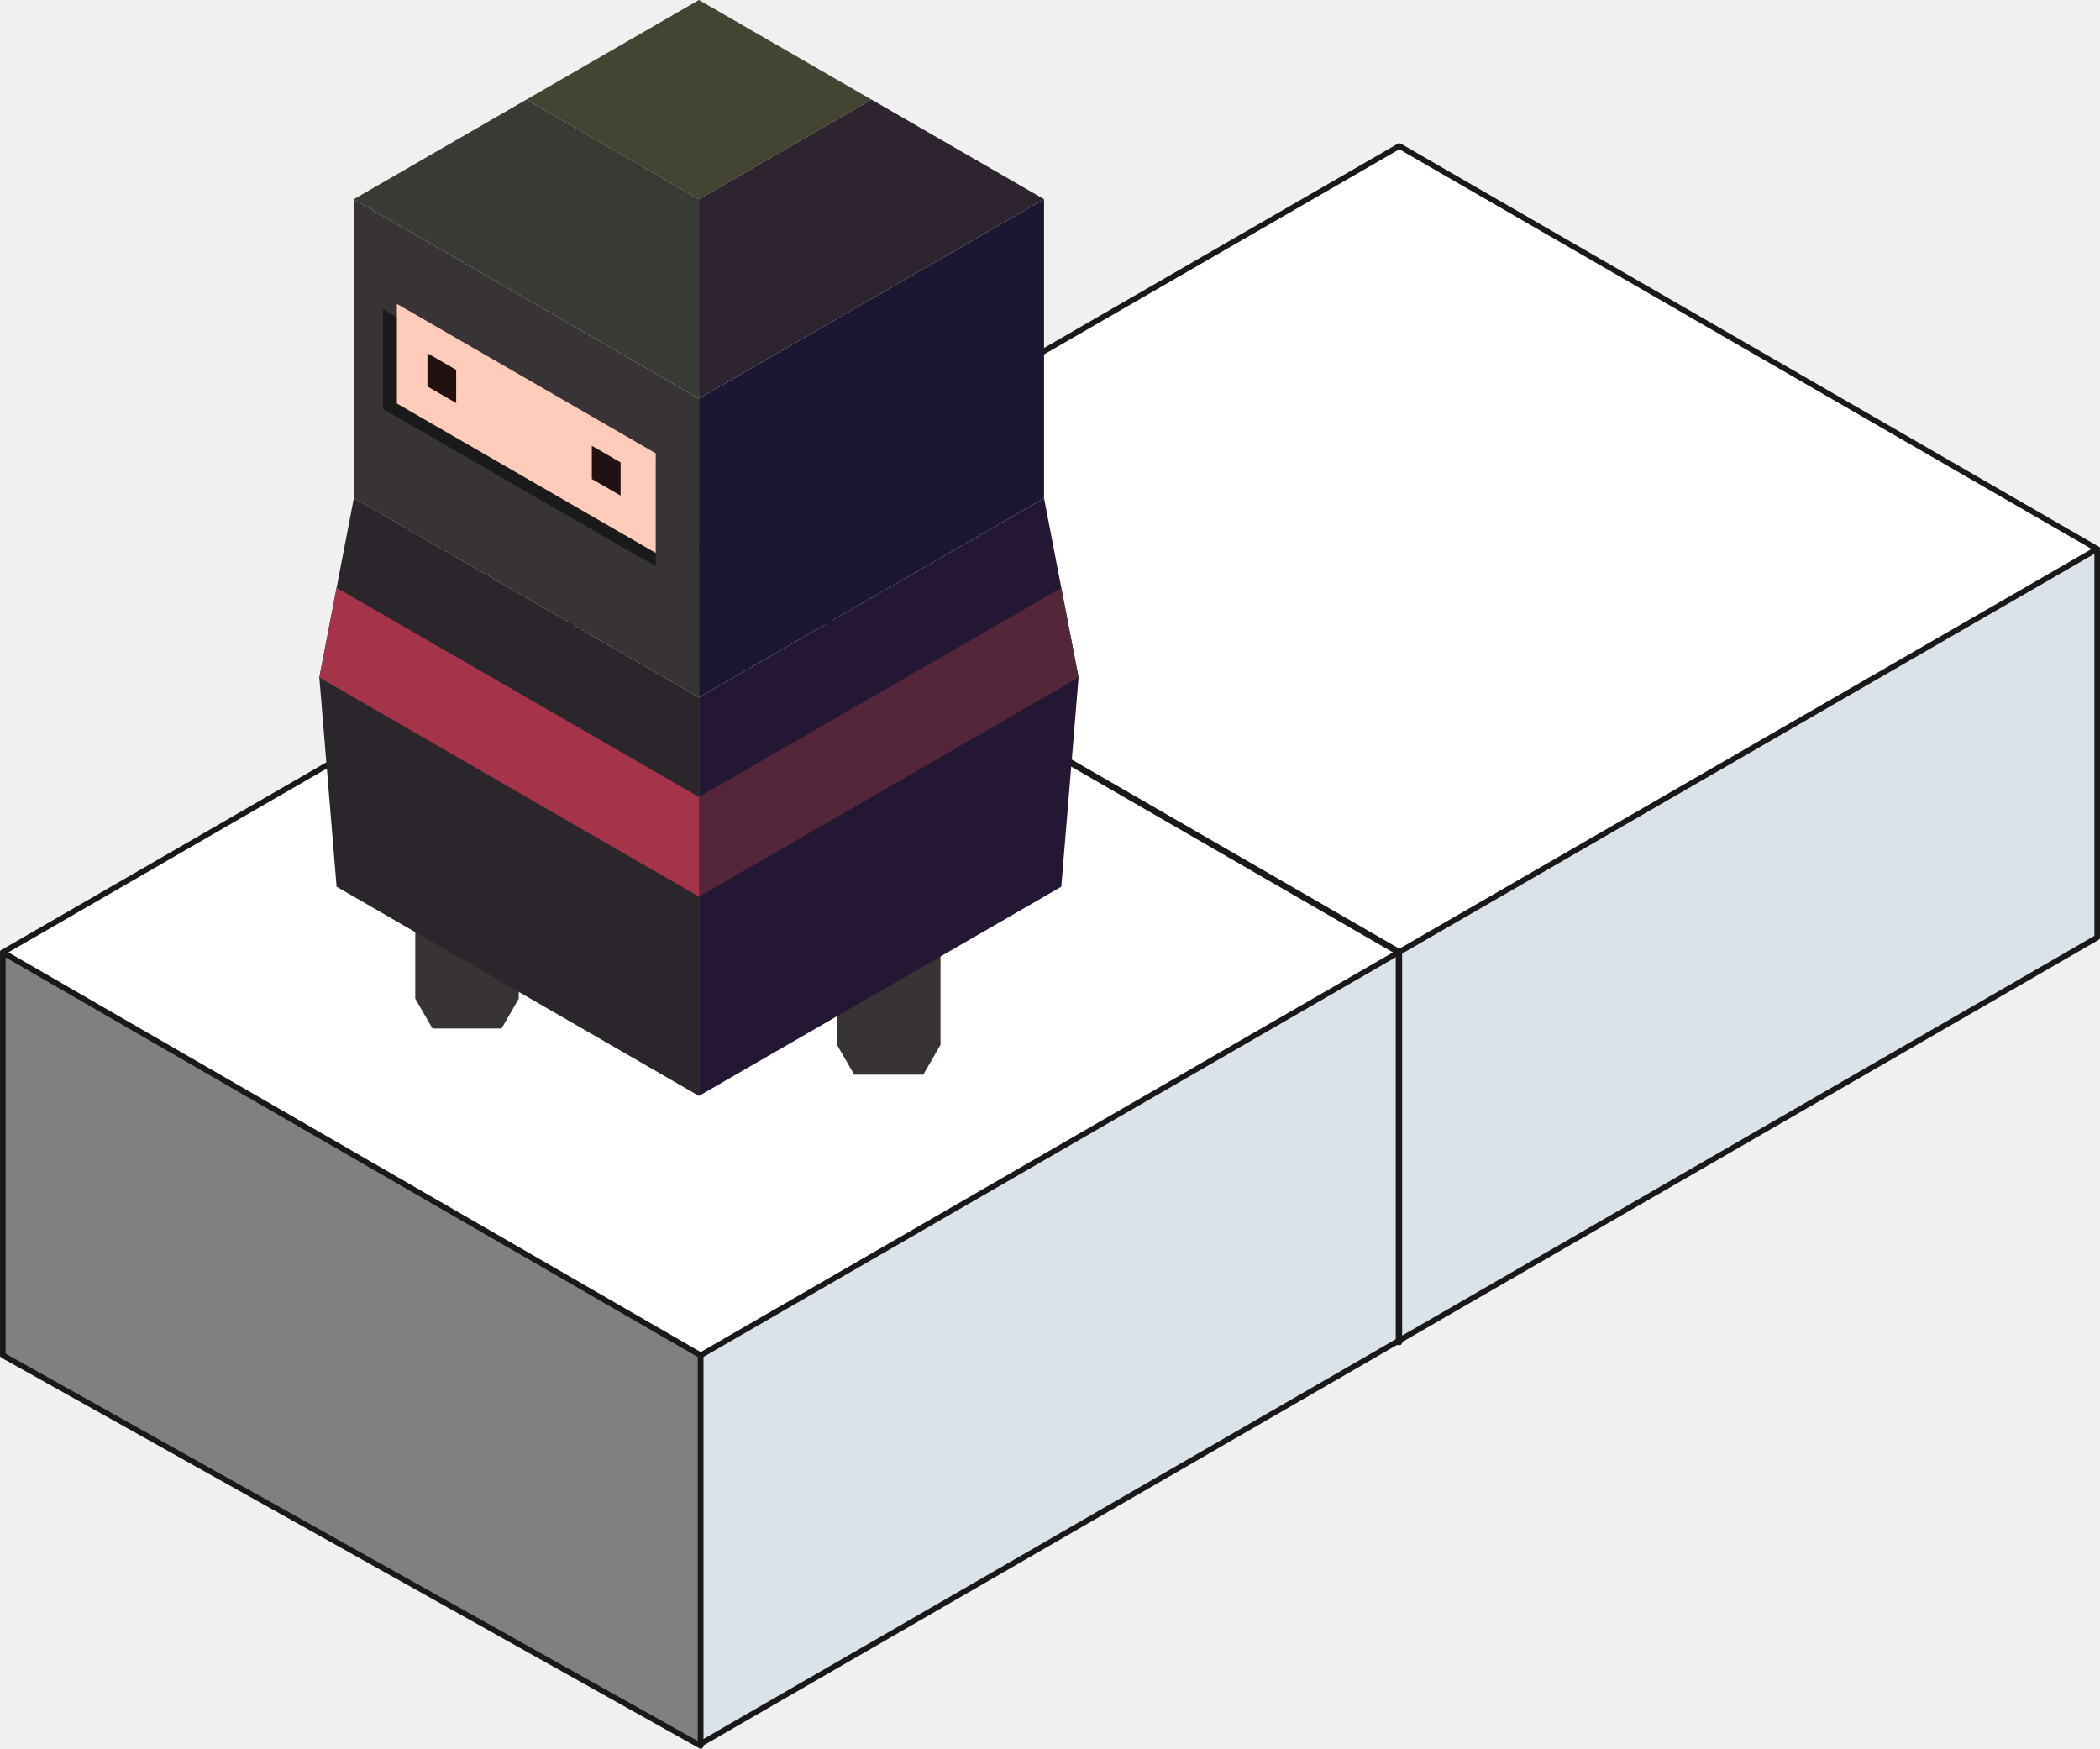
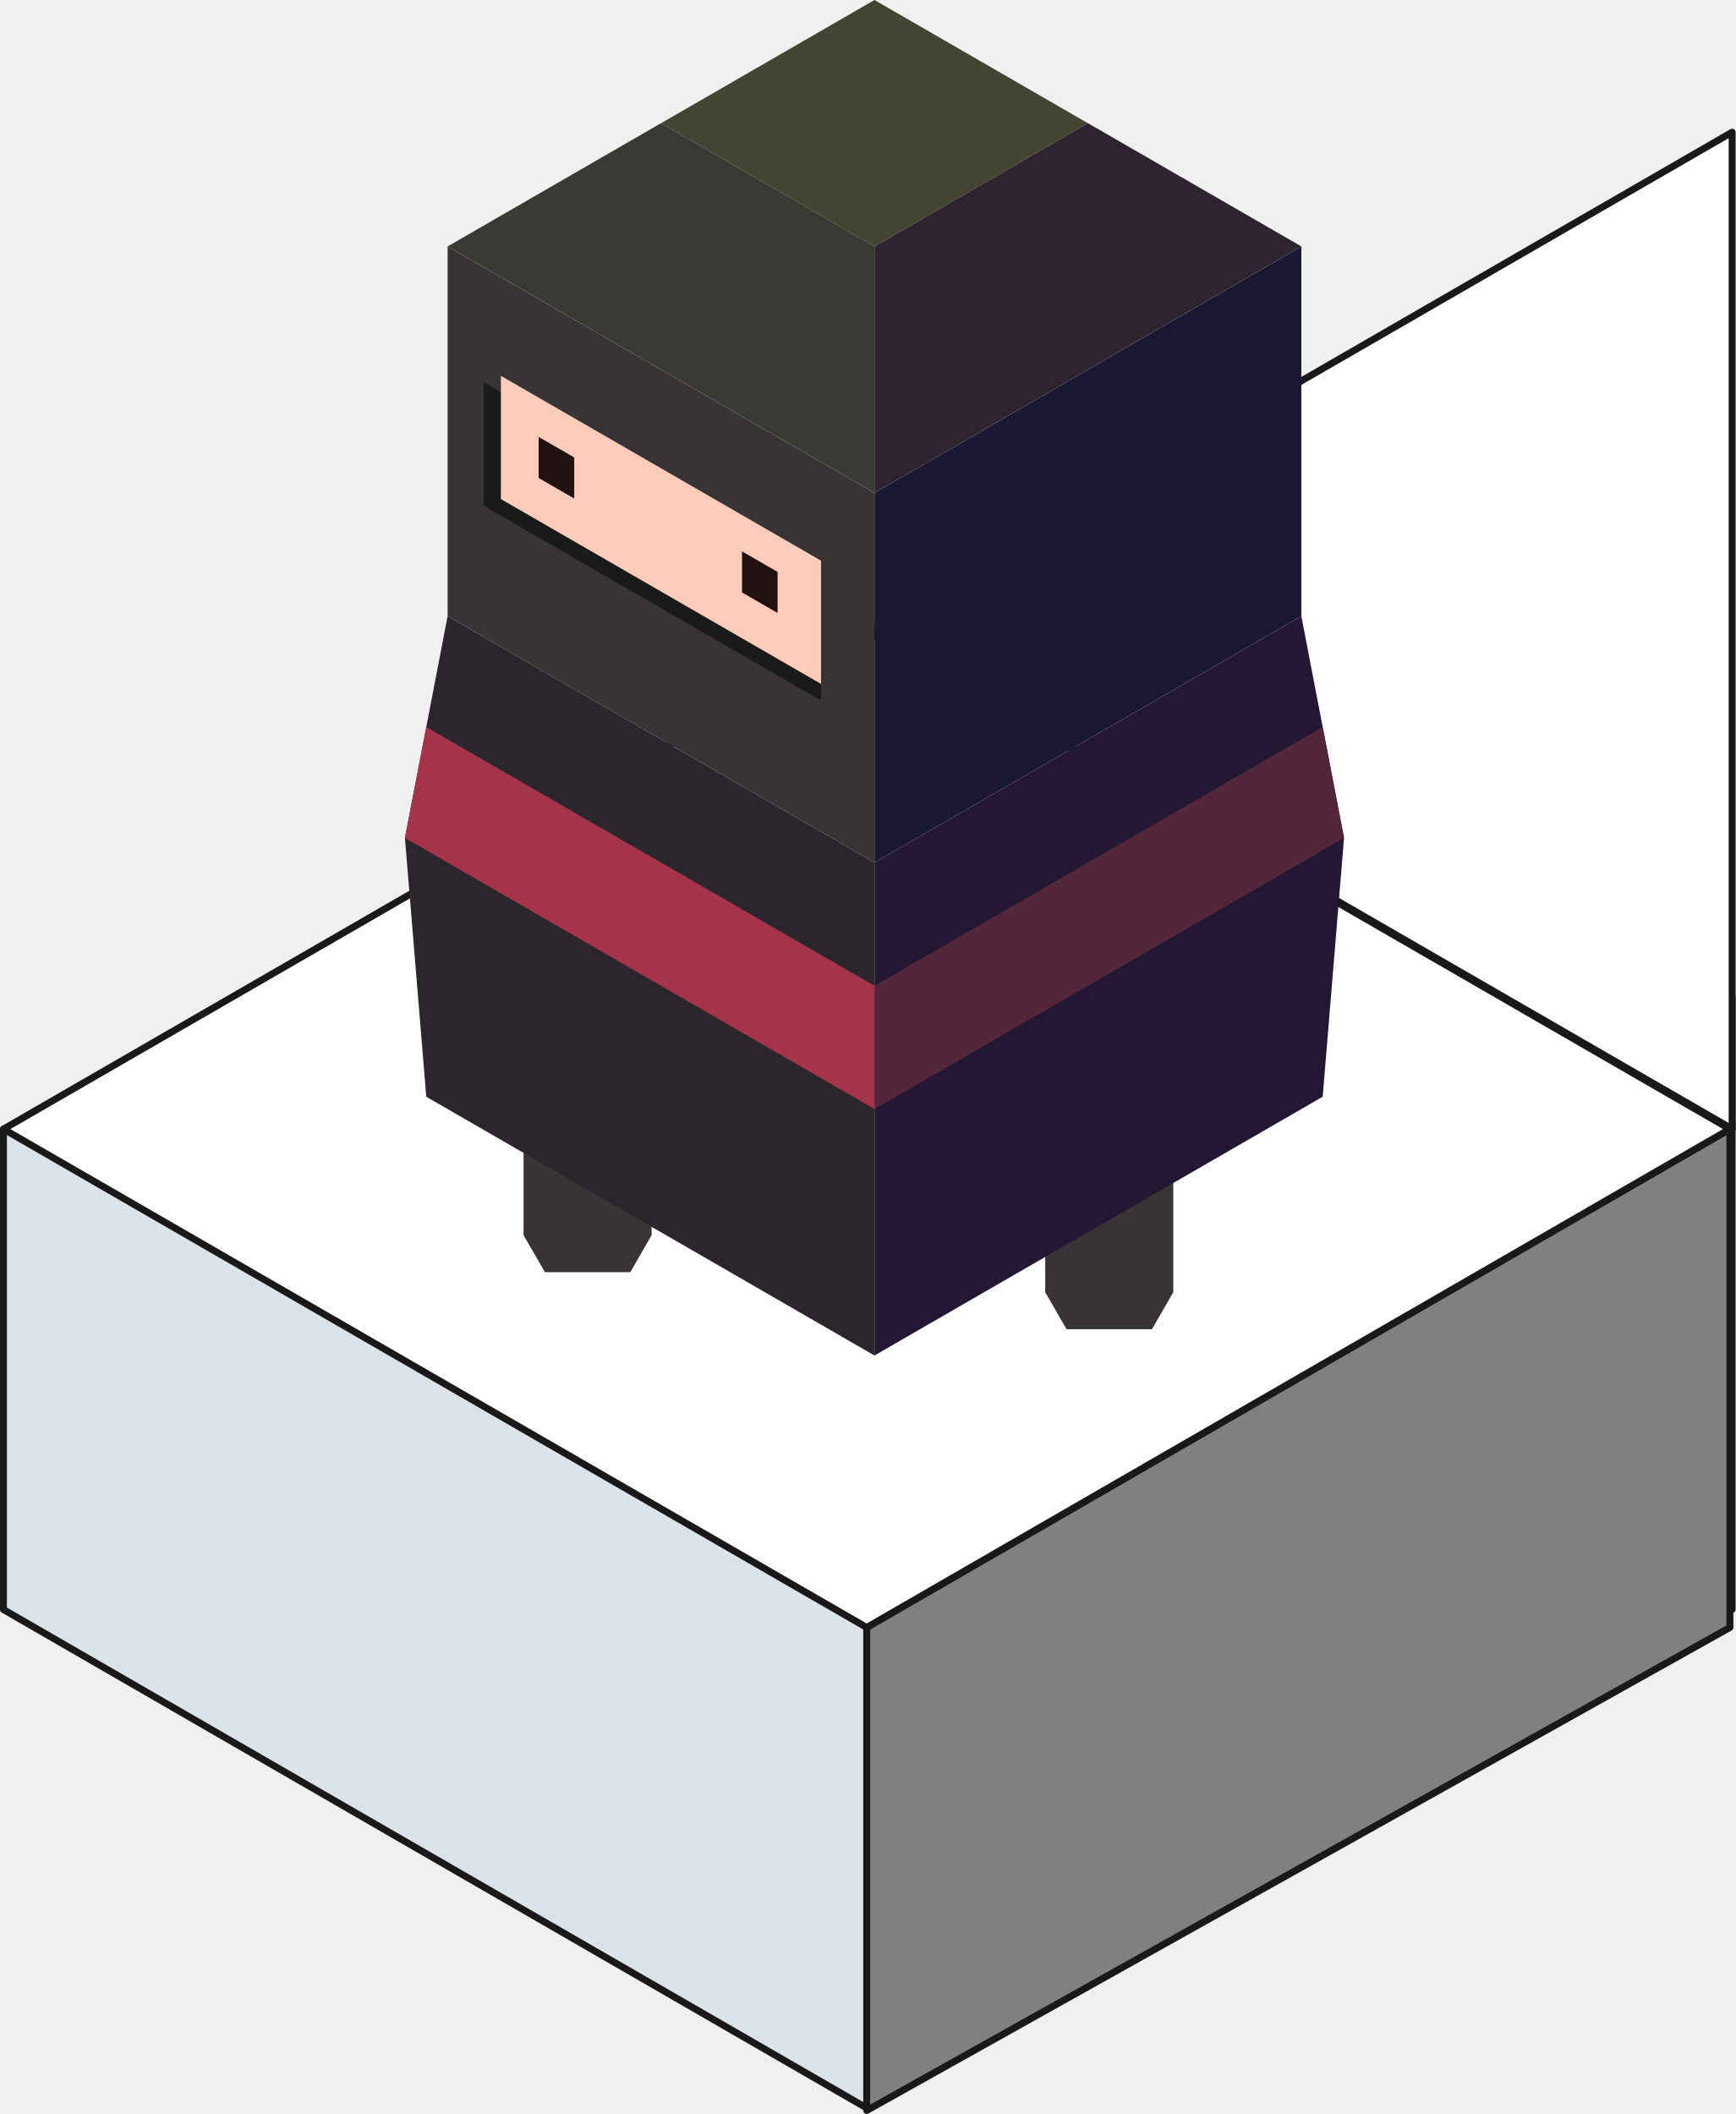
- <svg xmlns="http://www.w3.org/2000/svg" width="375.167" height="312.379" viewBox="0 0 375.167 312.379">
-   <g id="Groupe_979" data-name="Groupe 979" transform="translate(-1546.009 -2016.227)">
-     <g id="Groupe_172" data-name="Groupe 172" transform="translate(1671.324 2042.317)">
-       <path id="Tracé_430" data-name="Tracé 430" d="M1849.373,1417.07l-124.679-71.983v71.983l124.679,69.767Z" transform="translate(-1724.693 -1273.108)" fill="gray" stroke="#1a1818" stroke-linecap="round" stroke-linejoin="round" stroke-width="1" />
-       <path id="Tracé_431" data-name="Tracé 431" d="M1692.694,1397.992l124.672-52.9v69.394l-124.672,71.99Z" transform="translate(-1568.015 -1273.108)" fill="#dae3ea" stroke="#1a1818" stroke-linecap="round" stroke-linejoin="round" stroke-width="1" />
-       <path id="Tracé_432" data-name="Tracé 432" d="M1692.694,1398.592l124.679,71.983,124.672-71.983-124.672-71.979-124.679,71.979Z" transform="translate(-1692.694 -1326.612)" fill="#fff" stroke="#1a1818" stroke-linecap="round" stroke-linejoin="round" stroke-width="1" />
+ <svg xmlns="http://www.w3.org/2000/svg" width="250.672" height="305.321" viewBox="0 0 250.672 305.321">
+   <g id="Groupe_983" data-name="Groupe 983" transform="translate(2616.497 -2907.227)">
+     <g id="Groupe_982" data-name="Groupe 982" transform="translate(-2615.997 2926.317)">
+       <g id="Groupe_980" data-name="Groupe 980">
+         <g id="Groupe_973" data-name="Groupe 973" transform="translate(125)">
+           <path id="Tracé_430" data-name="Tracé 430" d="M1849.373,1417.07v0Z" transform="translate(-1724.701 -1273.108)" fill="gray" stroke="#1a1818" stroke-linecap="round" stroke-linejoin="round" stroke-width="1" />
+           <path id="Tracé_431" data-name="Tracé 431" d="M1817.366,1397.992l-124.672-52.9v69.394l124.672,71.99Z" transform="translate(-1692.694 -1273.108)" fill="#dae3ea" stroke="#1a1818" stroke-linecap="round" stroke-linejoin="round" stroke-width="1" />
+           <path id="Tracé_432" data-name="Tracé 432" d="M1942.046,1470.575l-124.672-71.983,124.672-71.979Z" transform="translate(-1817.373 -1326.612)" fill="#fff" stroke="#1a1818" stroke-linecap="round" stroke-linejoin="round" stroke-width="1" />
+         </g>
+         <g id="Groupe_974" data-name="Groupe 974" transform="translate(0 72)">
+           <path id="Tracé_430-2" data-name="Tracé 430" d="M1724.693,1417.07l124.679-71.983v71.983l-124.679,69.767Z" transform="translate(-1600.021 -1273.108)" fill="gray" stroke="#1a1818" stroke-linecap="round" stroke-linejoin="round" stroke-width="1" />
+           <path id="Tracé_431-2" data-name="Tracé 431" d="M1817.366,1397.992l-124.672-52.9v69.394l124.672,71.99Z" transform="translate(-1692.694 -1273.108)" fill="#dae3ea" stroke="#1a1818" stroke-linecap="round" stroke-linejoin="round" stroke-width="1" />
+           <path id="Tracé_432-2" data-name="Tracé 432" d="M1942.046,1398.592l-124.679,71.983-124.672-71.983,124.672-71.979,124.679,71.979Z" transform="translate(-1692.694 -1326.612)" fill="#fff" stroke="#1a1818" stroke-linecap="round" stroke-linejoin="round" stroke-width="1" />
+         </g>
+       </g>
    </g>
-     <g id="Groupe_173" data-name="Groupe 173" transform="translate(1546.509 2114.375)">
-       <path id="Tracé_430-2" data-name="Tracé 430" d="M1849.373,1417.07l-124.679-71.983v71.983l124.679,69.767Z" transform="translate(-1724.693 -1273.108)" fill="gray" stroke="#1a1818" stroke-linecap="round" stroke-linejoin="round" stroke-width="1" />
-       <path id="Tracé_431-2" data-name="Tracé 431" d="M1692.694,1397.992l124.672-52.9v69.394l-124.672,71.99Z" transform="translate(-1568.015 -1273.108)" fill="#dae3ea" stroke="#1a1818" stroke-linecap="round" stroke-linejoin="round" stroke-width="1" />
-       <path id="Tracé_432-2" data-name="Tracé 432" d="M1692.694,1398.592l124.679,71.983,124.672-71.983-124.672-71.979-124.679,71.979Z" transform="translate(-1692.694 -1326.612)" fill="#fff" stroke="#1a1818" stroke-linecap="round" stroke-linejoin="round" stroke-width="1" />
-     </g>
-     <g id="g5205" transform="translate(1603.058 2016.227)">
+     <g id="g5205" transform="translate(-2558.014 2907.227)">
      <path id="path5094" d="M148.353,745.64v17.8l3.083,5.339h12.33l3.082-5.339v-17.8Z" transform="translate(-131.217 -585.043)" fill="#383334" fill-rule="evenodd" />
      <path id="path5092" d="M292.663,761.424v17.8l3.082,5.339h12.331l3.082-5.339v-17.8Z" transform="translate(-200.184 -592.586)" fill="#383334" fill-rule="evenodd" />
      <path id="path5039" d="M245.428,595.2l61.652-35.595V506.214l-61.652,35.6Z" transform="translate(-177.61 -470.619)" fill="#1a1733" fill-rule="evenodd" />
      <path id="path5041" d="M245.428,525.518v-35.6l30.826-17.8,30.826,17.8Z" transform="translate(-177.61 -454.328)" fill="#2e2430" fill-rule="evenodd" />
      <path id="path5043" d="M188.993,595.2l-61.652-35.595V506.214l61.652,35.6Z" transform="translate(-121.176 -470.619)" fill="#383334" fill-rule="evenodd" />
      <path id="path5045" d="M188.993,525.518v-35.6l-30.826-17.8-30.826,17.8Z" transform="translate(-121.176 -454.328)" fill="#3a3a34" fill-rule="evenodd" />
      <path id="path5047" d="M186.384,455.834l30.826-17.8,30.826,17.8-30.826,17.8Z" transform="translate(-149.393 -438.037)" fill="#443" fill-rule="evenodd" />
      <path id="path5049" d="M245.428,644.076v71.19l64.735-37.375,3.082-37.374-6.165-32.035Z" transform="translate(-177.61 -519.493)" fill="#241733" fill-rule="evenodd" />
      <path id="path5051" d="M183.35,644.076v71.19l-64.735-37.375-3.082-37.374,6.165-32.035Z" transform="translate(-115.532 -519.493)" fill="#2b262b" fill-rule="evenodd" />
      <path id="path5053" d="M245.428,676.535l64.735-37.374,3.082,16.018-67.817,39.154Z" transform="translate(-177.61 -534.156)" fill="#542639" fill-rule="evenodd" />
      <path id="path5055" d="M183.35,676.535l-64.735-37.374-3.082,16.018,67.818,39.154Z" transform="translate(-115.532 -534.156)" fill="#a5344a" fill-rule="evenodd" />
      <path id="path5063" d="M142.08,546.553l46.239,26.7v17.8l-46.239-26.7Z" transform="translate(-128.219 -489.898)" fill="#1a1a1a" fill-rule="evenodd" />
      <path id="path5065" d="M137.3,543.82l46.239,26.7v17.8l-46.239-26.7Z" transform="translate(-125.934 -488.591)" fill="#1a1a1a" fill-rule="evenodd" />
      <path id="path5057" d="M142.08,542l46.239,26.7v17.8l-46.239-26.7Z" transform="translate(-128.219 -487.72)" fill="#fcb" fill-rule="evenodd" />
      <path id="path5059" d="M152.522,558.9l5.138,2.966V567.8l-5.138-2.967Z" transform="translate(-133.21 -495.8)" fill="#211" fill-rule="evenodd" />
      <path id="path5061" d="M208.782,590.564l5.138,2.966v5.933l-5.138-2.966Z" transform="translate(-160.097 -510.931)" fill="#211" fill-rule="evenodd" />
    </g>
  </g>
</svg>
